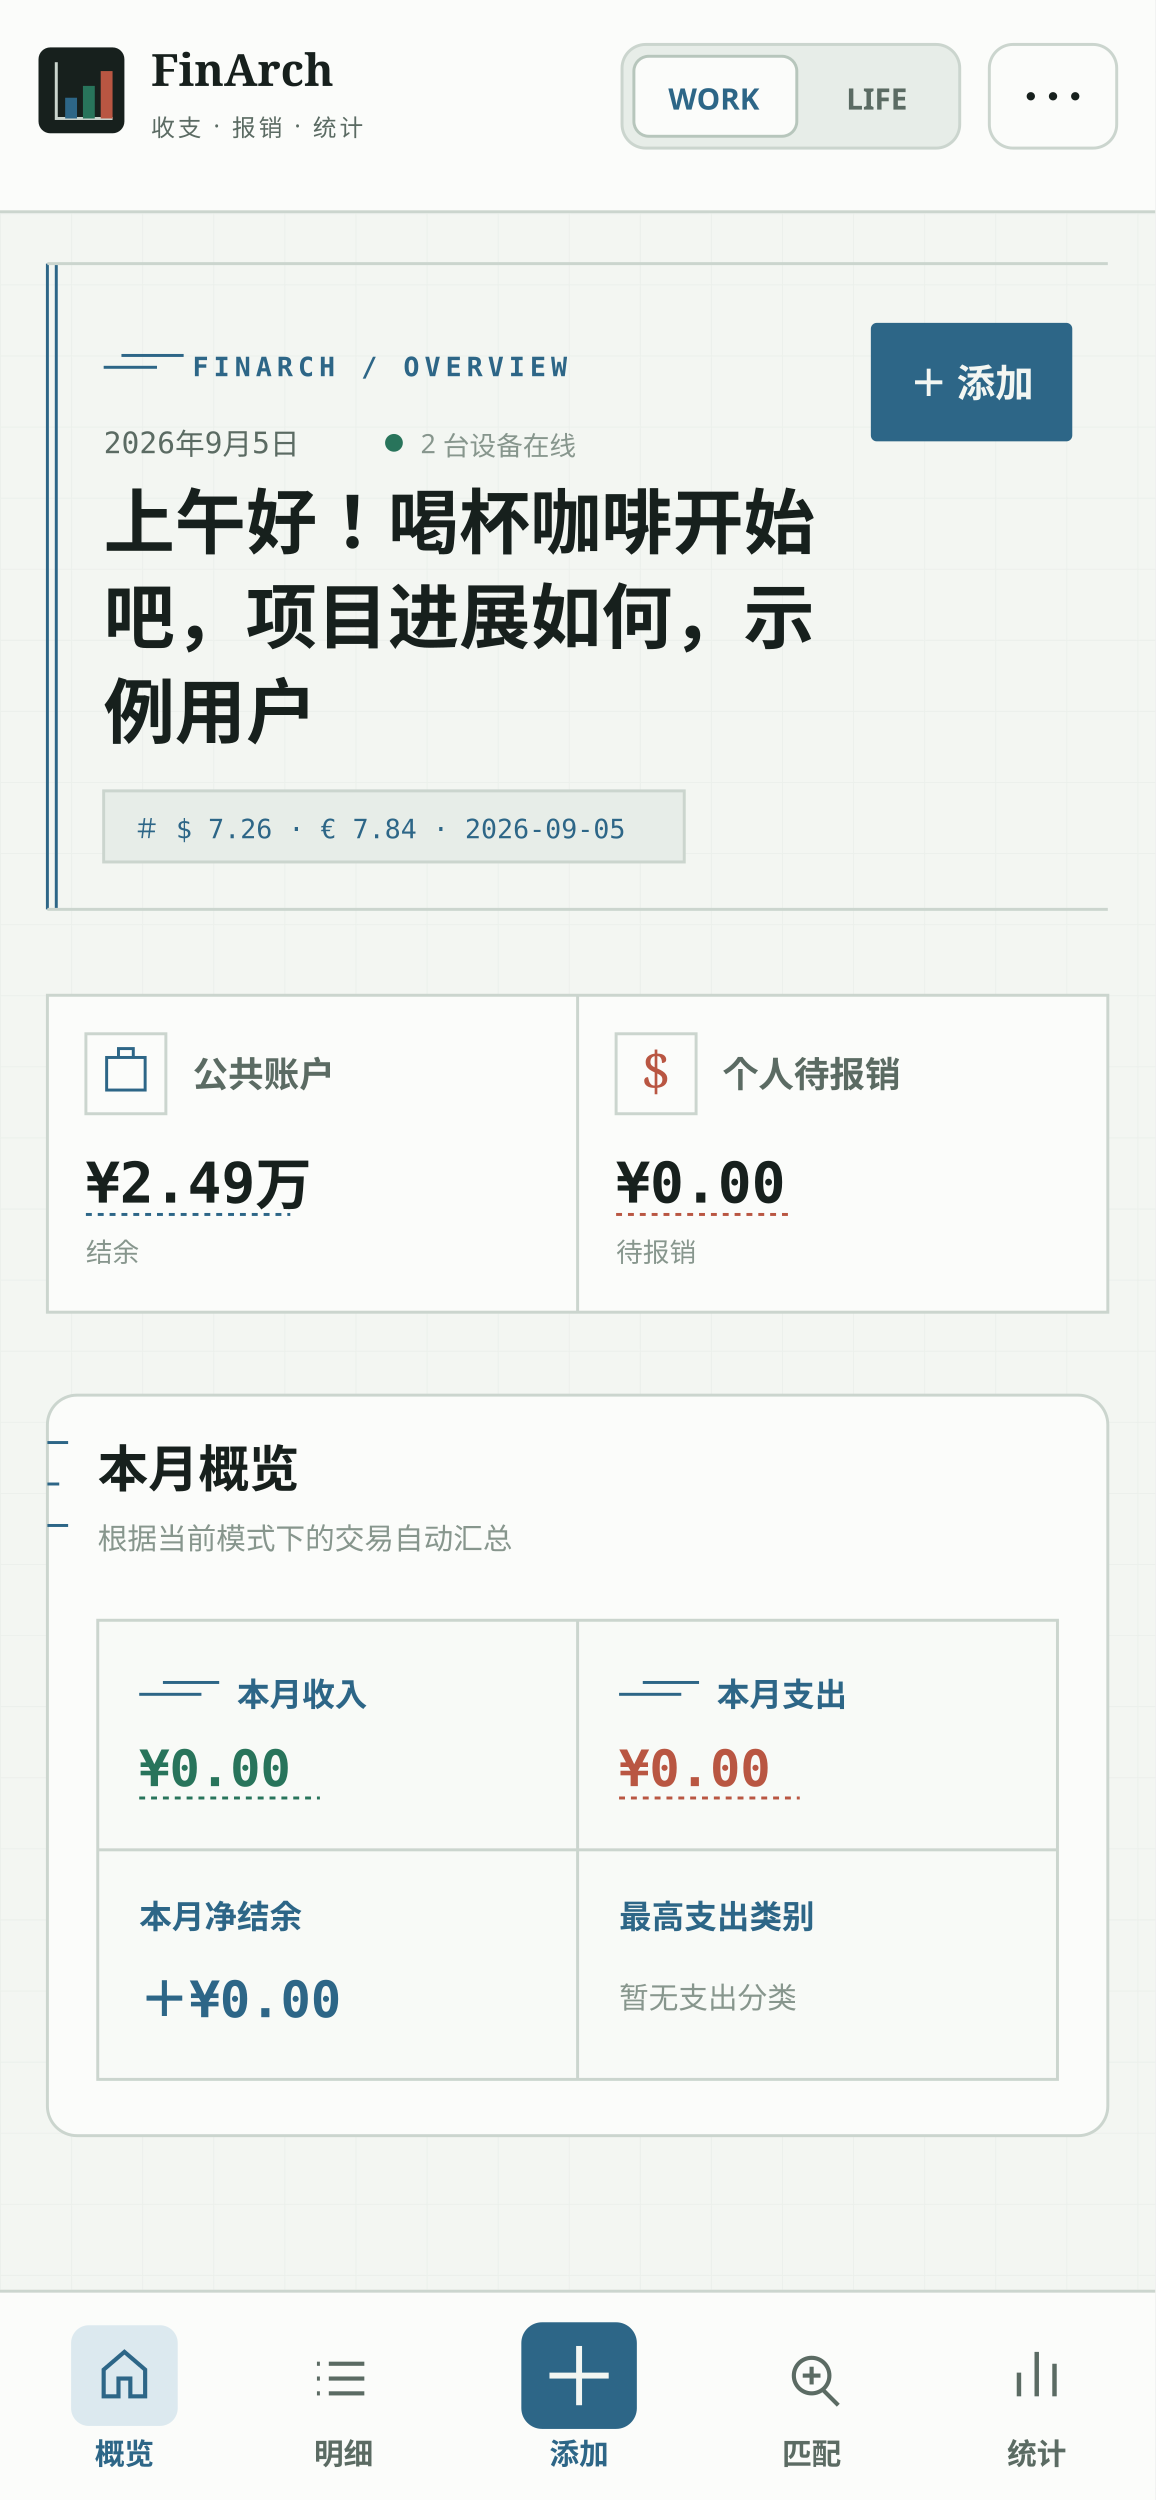
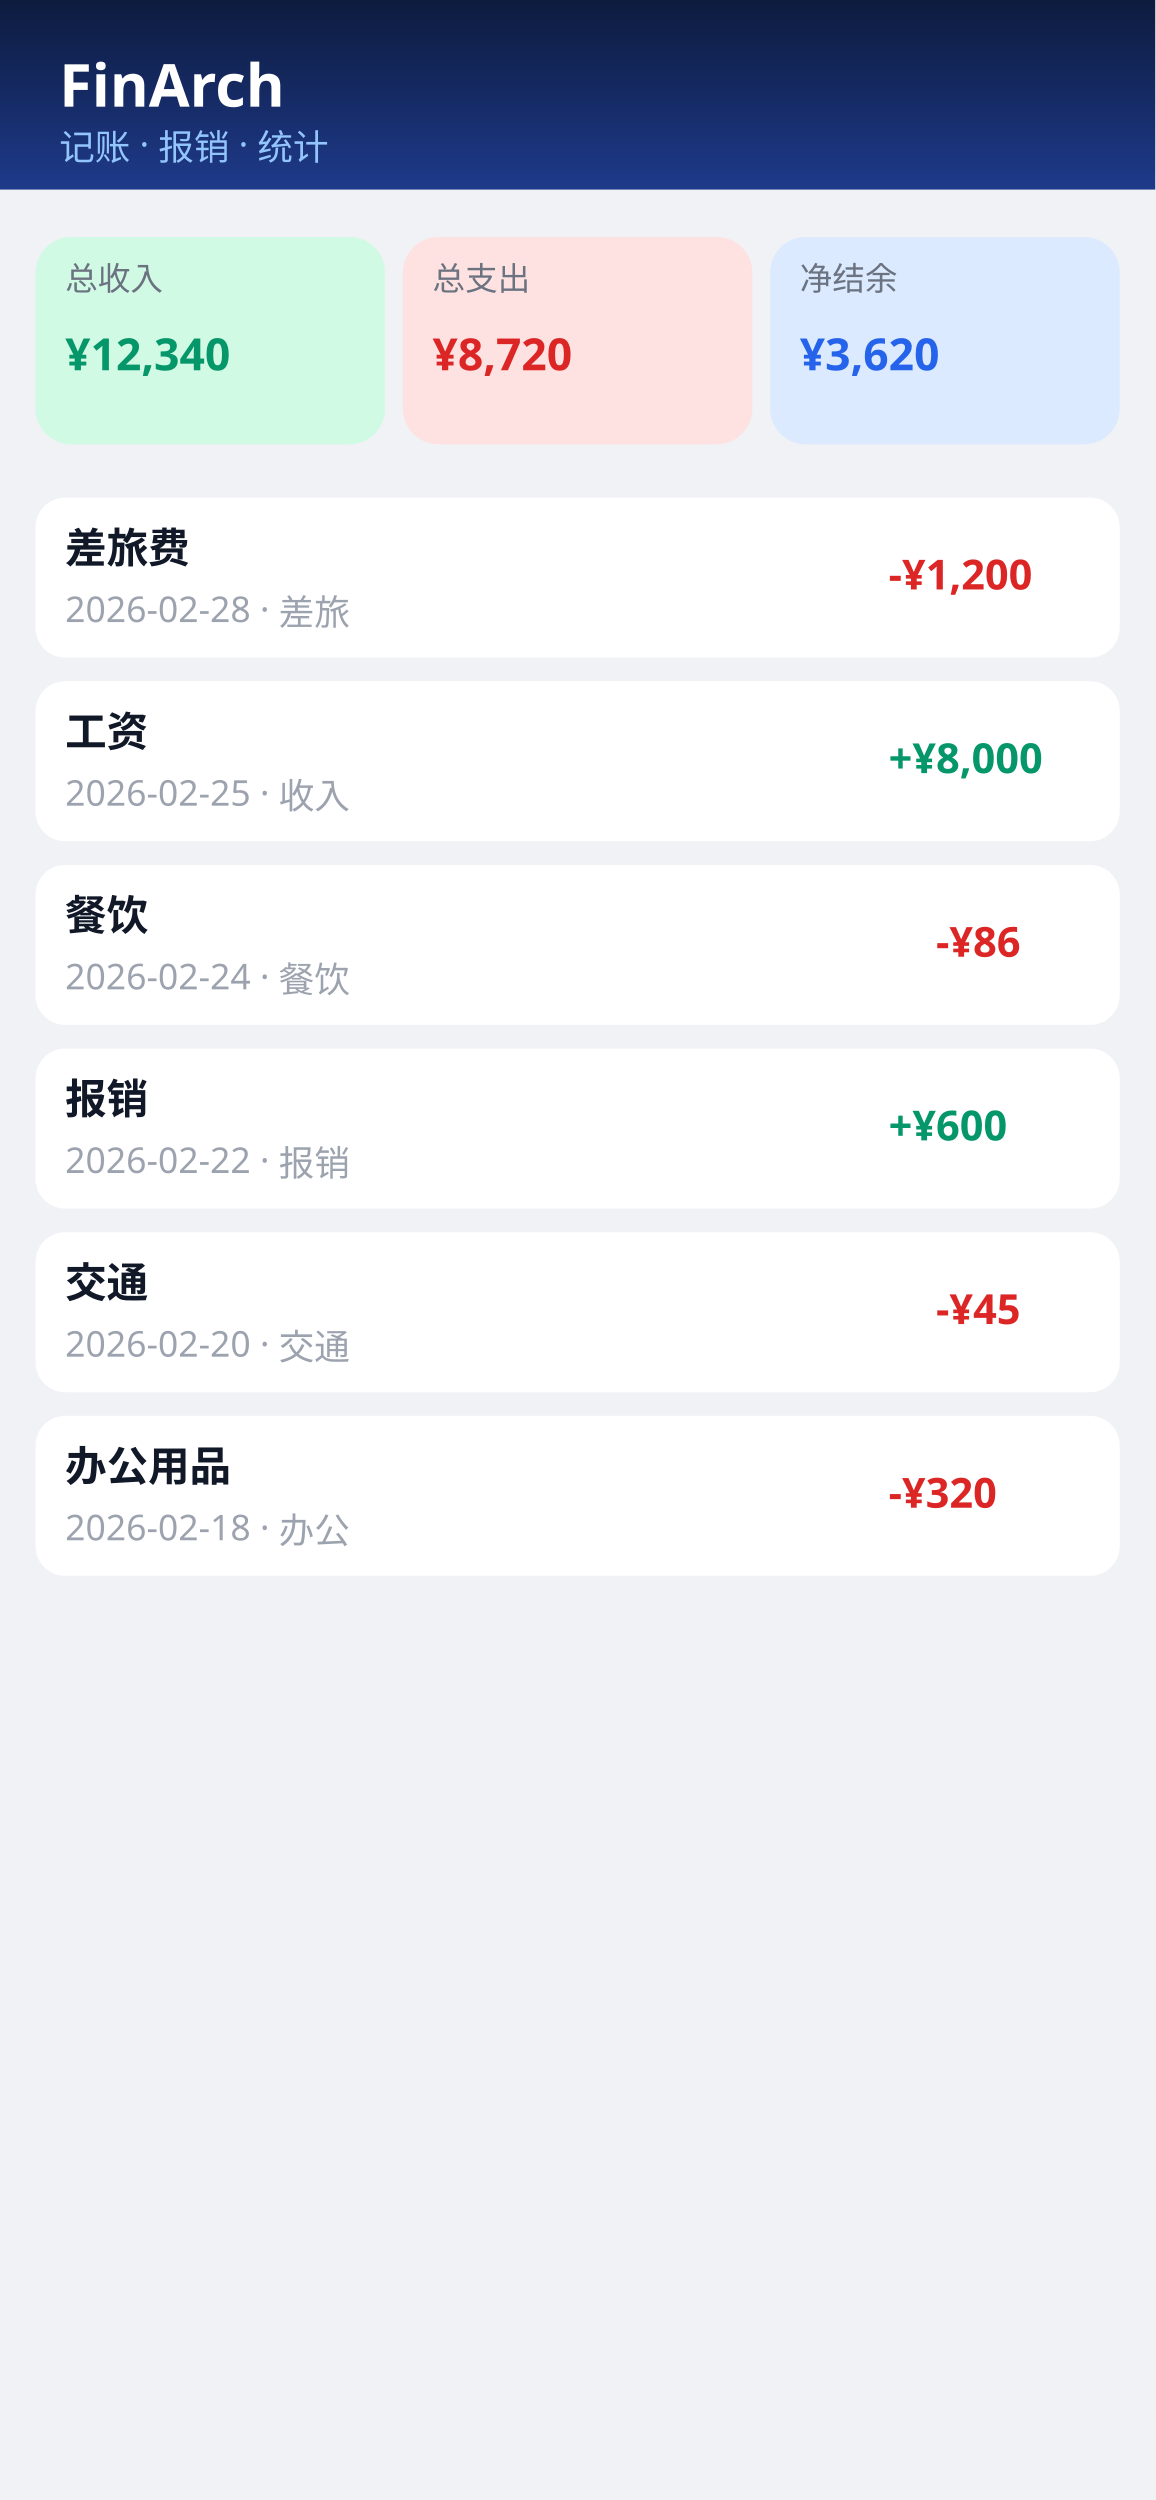
- <svg xmlns="http://www.w3.org/2000/svg" width="390" height="844" viewBox="0 0 390 844" role="img" aria-labelledby="title desc">
+ <svg xmlns="http://www.w3.org/2000/svg" width="390" height="844" viewBox="0 0 390 844">
  <defs>
-     <pattern id="draft-grid" width="24" height="24" patternUnits="userSpaceOnUse">
-       <path d="M24 0H0V24" fill="none" stroke="#cbd5ce" stroke-width=".5" opacity=".22" />
-     </pattern>
+     <linearGradient id="hdr" x1="0" y1="0" x2="0" y2="1">
+       <stop offset="0%" stop-color="#0d1b3e" />
+       <stop offset="100%" stop-color="#1e3a8a" />
+     </linearGradient>
+     <clipPath id="card1">
+       <rect rx="12" ry="12" width="118" height="70" />
+     </clipPath>
  </defs>
-   <rect width="390" height="844" fill="#f3f6f2" />
-   <rect width="390" height="844" fill="url(#draft-grid)" />
-   <rect width="390" height="72" fill="#fbfcfa" />
-   <path d="M0 71.5H390" stroke="#cbd5ce" />
-   <g transform="translate(13 16)">
-     <rect width="29" height="29" rx="4" fill="#17201d" />
-     <path d="M6 5v19h19" fill="none" stroke="#cbd5ce" />
-     <rect x="9" y="17" width="4" height="7" fill="#2d6687" />
-     <rect x="15" y="13" width="4" height="11" fill="#28745b" />
-     <rect x="21" y="8" width="4" height="16" fill="#b95642" />
-   </g>
-   <text x="51" y="29" font-family="Georgia,'Songti SC',serif" font-size="15" font-weight="700" fill="#17201d">FinArch</text>
-   <text x="51" y="46" font-family="Avenir Next,'PingFang SC',sans-serif" font-size="8" letter-spacing="1" fill="#5b6b63">收支 · 报销 · 统计</text>
-   <g transform="translate(210 15)">
-     <rect width="114" height="35" rx="8" fill="#e7ede8" stroke="#cbd5ce" />
-     <rect x="4" y="4" width="55" height="27" rx="5" fill="#fbfcfa" stroke="#b7c6bc" />
-     <text x="31" y="22" text-anchor="middle" font-family="Avenir Next,sans-serif" font-size="10" font-weight="700" fill="#2d6687">WORK</text>
-     <text x="86" y="22" text-anchor="middle" font-family="Avenir Next,sans-serif" font-size="10" font-weight="600" fill="#5b6b63">LIFE</text>
-   </g>
-   <rect x="334" y="15" width="43" height="35" rx="8" fill="#fbfcfa" stroke="#cbd5ce" />
-   <circle cx="348" cy="32.5" r="1.4" fill="#17201d" />
-   <circle cx="355.5" cy="32.5" r="1.4" fill="#17201d" />
-   <circle cx="363" cy="32.5" r="1.4" fill="#17201d" />
-   <g transform="translate(16 89)">
-     <path d="M0 0V218M3 0V218" stroke="#2d6687" />
-     <path d="M0 0H358M0 218H358" stroke="#cbd5ce" />
-     <path d="M19 35h18m-12-4h21" stroke="#2d6687" />
-     <text x="49" y="38" font-family="SFMono-Regular,Consolas,monospace" font-size="9" font-weight="700" letter-spacing="1.7" fill="#2d6687">FINARCH / OVERVIEW</text>
-     <text x="19" y="64" font-family="SFMono-Regular,Consolas,monospace" font-size="10" fill="#5b6b63">2026年9月5日</text>
-     <circle cx="117" cy="60.5" r="3" fill="#28745b" />
-     <text x="126" y="64" font-family="Avenir Next,'PingFang SC',sans-serif" font-size="9" fill="#87968d">2 台设备在线</text>
-     <text x="19" y="96" font-family="Georgia,'Songti SC',serif" font-size="24" font-weight="700" fill="#17201d">上午好！喝杯咖啡开始</text>
-     <text x="19" y="128" font-family="Georgia,'Songti SC',serif" font-size="24" font-weight="700" fill="#17201d">吧，项目进展如何，示</text>
-     <text x="19" y="160" font-family="Georgia,'Songti SC',serif" font-size="24" font-weight="700" fill="#17201d">例用户</text>
-     <rect x="19" y="178" width="196" height="24" fill="#e7ede8" stroke="#cbd5ce" />
-     <text x="29" y="194" font-family="SFMono-Regular,Consolas,monospace" font-size="9" fill="#2d6687">＃ $ 7.26 · € 7.84 · 2026-09-05</text>
-     <rect x="278" y="20" width="68" height="40" rx="2" fill="#2d6687" />
-     <text x="312" y="45" text-anchor="middle" font-family="Avenir Next,'PingFang SC',sans-serif" font-size="13" font-weight="700" fill="#f3f6f2">＋ 添加</text>
-   </g>
-   <g transform="translate(16 336)">
-     <rect width="358" height="107" fill="#fbfcfa" stroke="#cbd5ce" />
-     <path d="M179 0V107" stroke="#cbd5ce" />
-     <rect x="13" y="13" width="27" height="27" fill="none" stroke="#cbd5ce" />
-     <path d="M20 21h13v11H20zm4-3h5v3h-5z" fill="none" stroke="#2d6687" />
-     <text x="49" y="31" font-family="Avenir Next,'PingFang SC',sans-serif" font-size="12" font-weight="600" fill="#5b6b63">公共账户</text>
-     <text x="13" y="70" font-family="SFMono-Regular,Consolas,monospace" font-size="19" font-weight="700" fill="#17201d">¥2.49万</text>
-     <path d="M13 74h69" stroke="#2d6687" stroke-dasharray="2 2" />
-     <text x="13" y="90" font-family="Avenir Next,'PingFang SC',sans-serif" font-size="9" fill="#87968d">结余</text>
-     <rect x="192" y="13" width="27" height="27" fill="none" stroke="#cbd5ce" />
-     <text x="205.5" y="32" text-anchor="middle" font-family="Georgia,serif" font-size="18" fill="#b95642">$</text>
-     <text x="228" y="31" font-family="Avenir Next,'PingFang SC',sans-serif" font-size="12" font-weight="600" fill="#5b6b63">个人待报销</text>
-     <text x="192" y="70" font-family="SFMono-Regular,Consolas,monospace" font-size="19" font-weight="700" fill="#17201d">¥0.00</text>
-     <path d="M192 74h60" stroke="#b95642" stroke-dasharray="2 2" />
-     <text x="192" y="90" font-family="Avenir Next,'PingFang SC',sans-serif" font-size="9" fill="#87968d">待报销</text>
-   </g>
-   <g transform="translate(16 471)">
-     <rect width="358" height="250" rx="10" fill="#fbfcfa" stroke="#cbd5ce" />
-     <path d="M0 16h7M0 30h4M0 44h7" stroke="#2d6687" />
-     <text x="17" y="31" font-family="Georgia,'Songti SC',serif" font-size="17" font-weight="700" fill="#17201d">本月概览</text>
-     <text x="17" y="52" font-family="Avenir Next,'PingFang SC',sans-serif" font-size="10" fill="#87968d">根据当前模式下的交易自动汇总</text>
-     <rect x="17" y="76" width="324" height="155" fill="#f8faf7" stroke="#cbd5ce" />
-     <path d="M179 76V231M17 153.5H341" stroke="#cbd5ce" />
-     <path d="M31 101h21m-13-4h19M193 101h21m-13-4h19" stroke="#2d6687" />
-     <text x="64" y="105" font-family="Avenir Next,'PingFang SC',sans-serif" font-size="11" font-weight="700" fill="#2d6687">本月收入</text>
-     <text x="31" y="132" font-family="SFMono-Regular,Consolas,monospace" font-size="17" font-weight="700" fill="#28745b">¥0.00</text>
-     <path d="M31 136h61" stroke="#28745b" stroke-dasharray="2 2" />
-     <text x="226" y="105" font-family="Avenir Next,'PingFang SC',sans-serif" font-size="11" font-weight="700" fill="#2d6687">本月支出</text>
-     <text x="193" y="132" font-family="SFMono-Regular,Consolas,monospace" font-size="17" font-weight="700" fill="#b95642">¥0.00</text>
-     <path d="M193 136h61" stroke="#b95642" stroke-dasharray="2 2" />
-     <text x="31" y="180" font-family="Avenir Next,'PingFang SC',sans-serif" font-size="11" font-weight="700" fill="#2d6687">本月净结余</text>
-     <text x="31" y="210" font-family="SFMono-Regular,Consolas,monospace" font-size="17" font-weight="700" fill="#2d6687">＋¥0.00</text>
-     <text x="193" y="180" font-family="Avenir Next,'PingFang SC',sans-serif" font-size="11" font-weight="700" fill="#2d6687">最高支出类别</text>
-     <text x="193" y="207" font-family="Avenir Next,'PingFang SC',sans-serif" font-size="10" fill="#87968d">暂无支出分类</text>
-   </g>
-   <rect y="773" width="390" height="71" fill="#fbfcfa" />
-   <path d="M0 773.5H390" stroke="#cbd5ce" />
-   <g font-family="Avenir Next,'PingFang SC',sans-serif" font-size="10" font-weight="600" text-anchor="middle">
-     <rect x="24" y="785" width="36" height="34" rx="6" fill="#dce9ef" />
-     <path d="M35 800l7-6 7 6v9h-5v-6h-4v6h-5z" fill="none" stroke="#2d6687" stroke-width="1.4" />
-     <text x="42" y="832" fill="#2d6687">概览</text>
-     <path d="M111 798h12m-12 5h12m-12 5h12M107 798h1m-1 5h1m-1 5h1" stroke="#5b6b63" stroke-width="1.4" />
-     <text x="116" y="832" fill="#5b6b63">明细</text>
-     <rect x="176" y="784" width="39" height="36" rx="7" fill="#2d6687" />
-     <path d="M195.5 792v20m-10-10h20" stroke="#f3f6f2" stroke-width="2" />
-     <text x="195.5" y="832" fill="#2d6687">添加</text>
-     <circle cx="274" cy="802" r="6" fill="none" stroke="#5b6b63" stroke-width="1.4" />
-     <path d="M278 807l5 5m-9-13v6m-3-3h6" stroke="#5b6b63" stroke-width="1.4" />
-     <text x="274" y="832" fill="#5b6b63">匹配</text>
-     <path d="M344 809v-8m6 8v-15m6 15v-11" stroke="#5b6b63" stroke-width="1.5" />
-     <text x="350" y="832" fill="#5b6b63">统计</text>
-   </g>
+   <rect width="390" height="844" fill="#f0f2f5" />
+   <rect width="390" height="64" fill="url(#hdr)" />
+   <text x="20" y="36" font-family="sans-serif" font-weight="bold" font-size="20" fill="white">FinArch</text>
+   <text x="20" y="54" font-family="sans-serif" font-size="12" fill="#93c5fd">记账 · 报销 · 统计</text>
+   <rect x="12" y="80" width="118" height="70" rx="12" fill="#d1fae5" />
+   <text x="22" y="98" font-family="sans-serif" font-size="11" fill="#6b7280">总收入</text>
+   <text x="22" y="125" font-family="sans-serif" font-weight="bold" font-size="15" fill="#059669">¥12,340</text>
+   <rect x="136" y="80" width="118" height="70" rx="12" fill="#fee2e2" />
+   <text x="146" y="98" font-family="sans-serif" font-size="11" fill="#6b7280">总支出</text>
+   <text x="146" y="125" font-family="sans-serif" font-weight="bold" font-size="15" fill="#dc2626">¥8,720</text>
+   <rect x="260" y="80" width="118" height="70" rx="12" fill="#dbeafe" />
+   <text x="270" y="98" font-family="sans-serif" font-size="11" fill="#6b7280">净结余</text>
+   <text x="270" y="125" font-family="sans-serif" font-weight="bold" font-size="15" fill="#2563eb">¥3,620</text>
+   <rect x="12" y="168" width="366" height="54" rx="10" fill="white" />
+   <text x="22" y="190" font-family="sans-serif" font-weight="bold" font-size="14" fill="#111827">差旅费</text>
+   <text x="22" y="210" font-family="sans-serif" font-size="12" fill="#9ca3af">2026-02-28  ·  差旅</text>
+   <text x="300" y="199" font-family="sans-serif" font-weight="bold" font-size="14" fill="#dc2626">-¥1,200</text>
+   <rect x="12" y="230" width="366" height="54" rx="10" fill="white" />
+   <text x="22" y="252" font-family="sans-serif" font-weight="bold" font-size="14" fill="#111827">工资</text>
+   <text x="22" y="272" font-family="sans-serif" font-size="12" fill="#9ca3af">2026-02-25  ·  收入</text>
+   <text x="300" y="261" font-family="sans-serif" font-weight="bold" font-size="14" fill="#059669">+¥8,000</text>
+   <rect x="12" y="292" width="366" height="54" rx="10" fill="white" />
+   <text x="22" y="314" font-family="sans-serif" font-weight="bold" font-size="14" fill="#111827">餐饮</text>
+   <text x="22" y="334" font-family="sans-serif" font-size="12" fill="#9ca3af">2026-02-24  ·  餐饮</text>
+   <text x="316" y="323" font-family="sans-serif" font-weight="bold" font-size="14" fill="#dc2626">-¥86</text>
+   <rect x="12" y="354" width="366" height="54" rx="10" fill="white" />
+   <text x="22" y="376" font-family="sans-serif" font-weight="bold" font-size="14" fill="#111827">报销</text>
+   <text x="22" y="396" font-family="sans-serif" font-size="12" fill="#9ca3af">2026-02-22  ·  报销</text>
+   <text x="300" y="385" font-family="sans-serif" font-weight="bold" font-size="14" fill="#059669">+¥600</text>
+   <rect x="12" y="416" width="366" height="54" rx="10" fill="white" />
+   <text x="22" y="438" font-family="sans-serif" font-weight="bold" font-size="14" fill="#111827">交通</text>
+   <text x="22" y="458" font-family="sans-serif" font-size="12" fill="#9ca3af">2026-02-20  ·  交通</text>
+   <text x="316" y="447" font-family="sans-serif" font-weight="bold" font-size="14" fill="#dc2626">-¥45</text>
+   <rect x="12" y="478" width="366" height="54" rx="10" fill="white" />
+   <text x="22" y="500" font-family="sans-serif" font-weight="bold" font-size="14" fill="#111827">办公用品</text>
+   <text x="22" y="520" font-family="sans-serif" font-size="12" fill="#9ca3af">2026-02-18  ·  办公</text>
+   <text x="300" y="509" font-family="sans-serif" font-weight="bold" font-size="14" fill="#dc2626">-¥320</text>
</svg>
